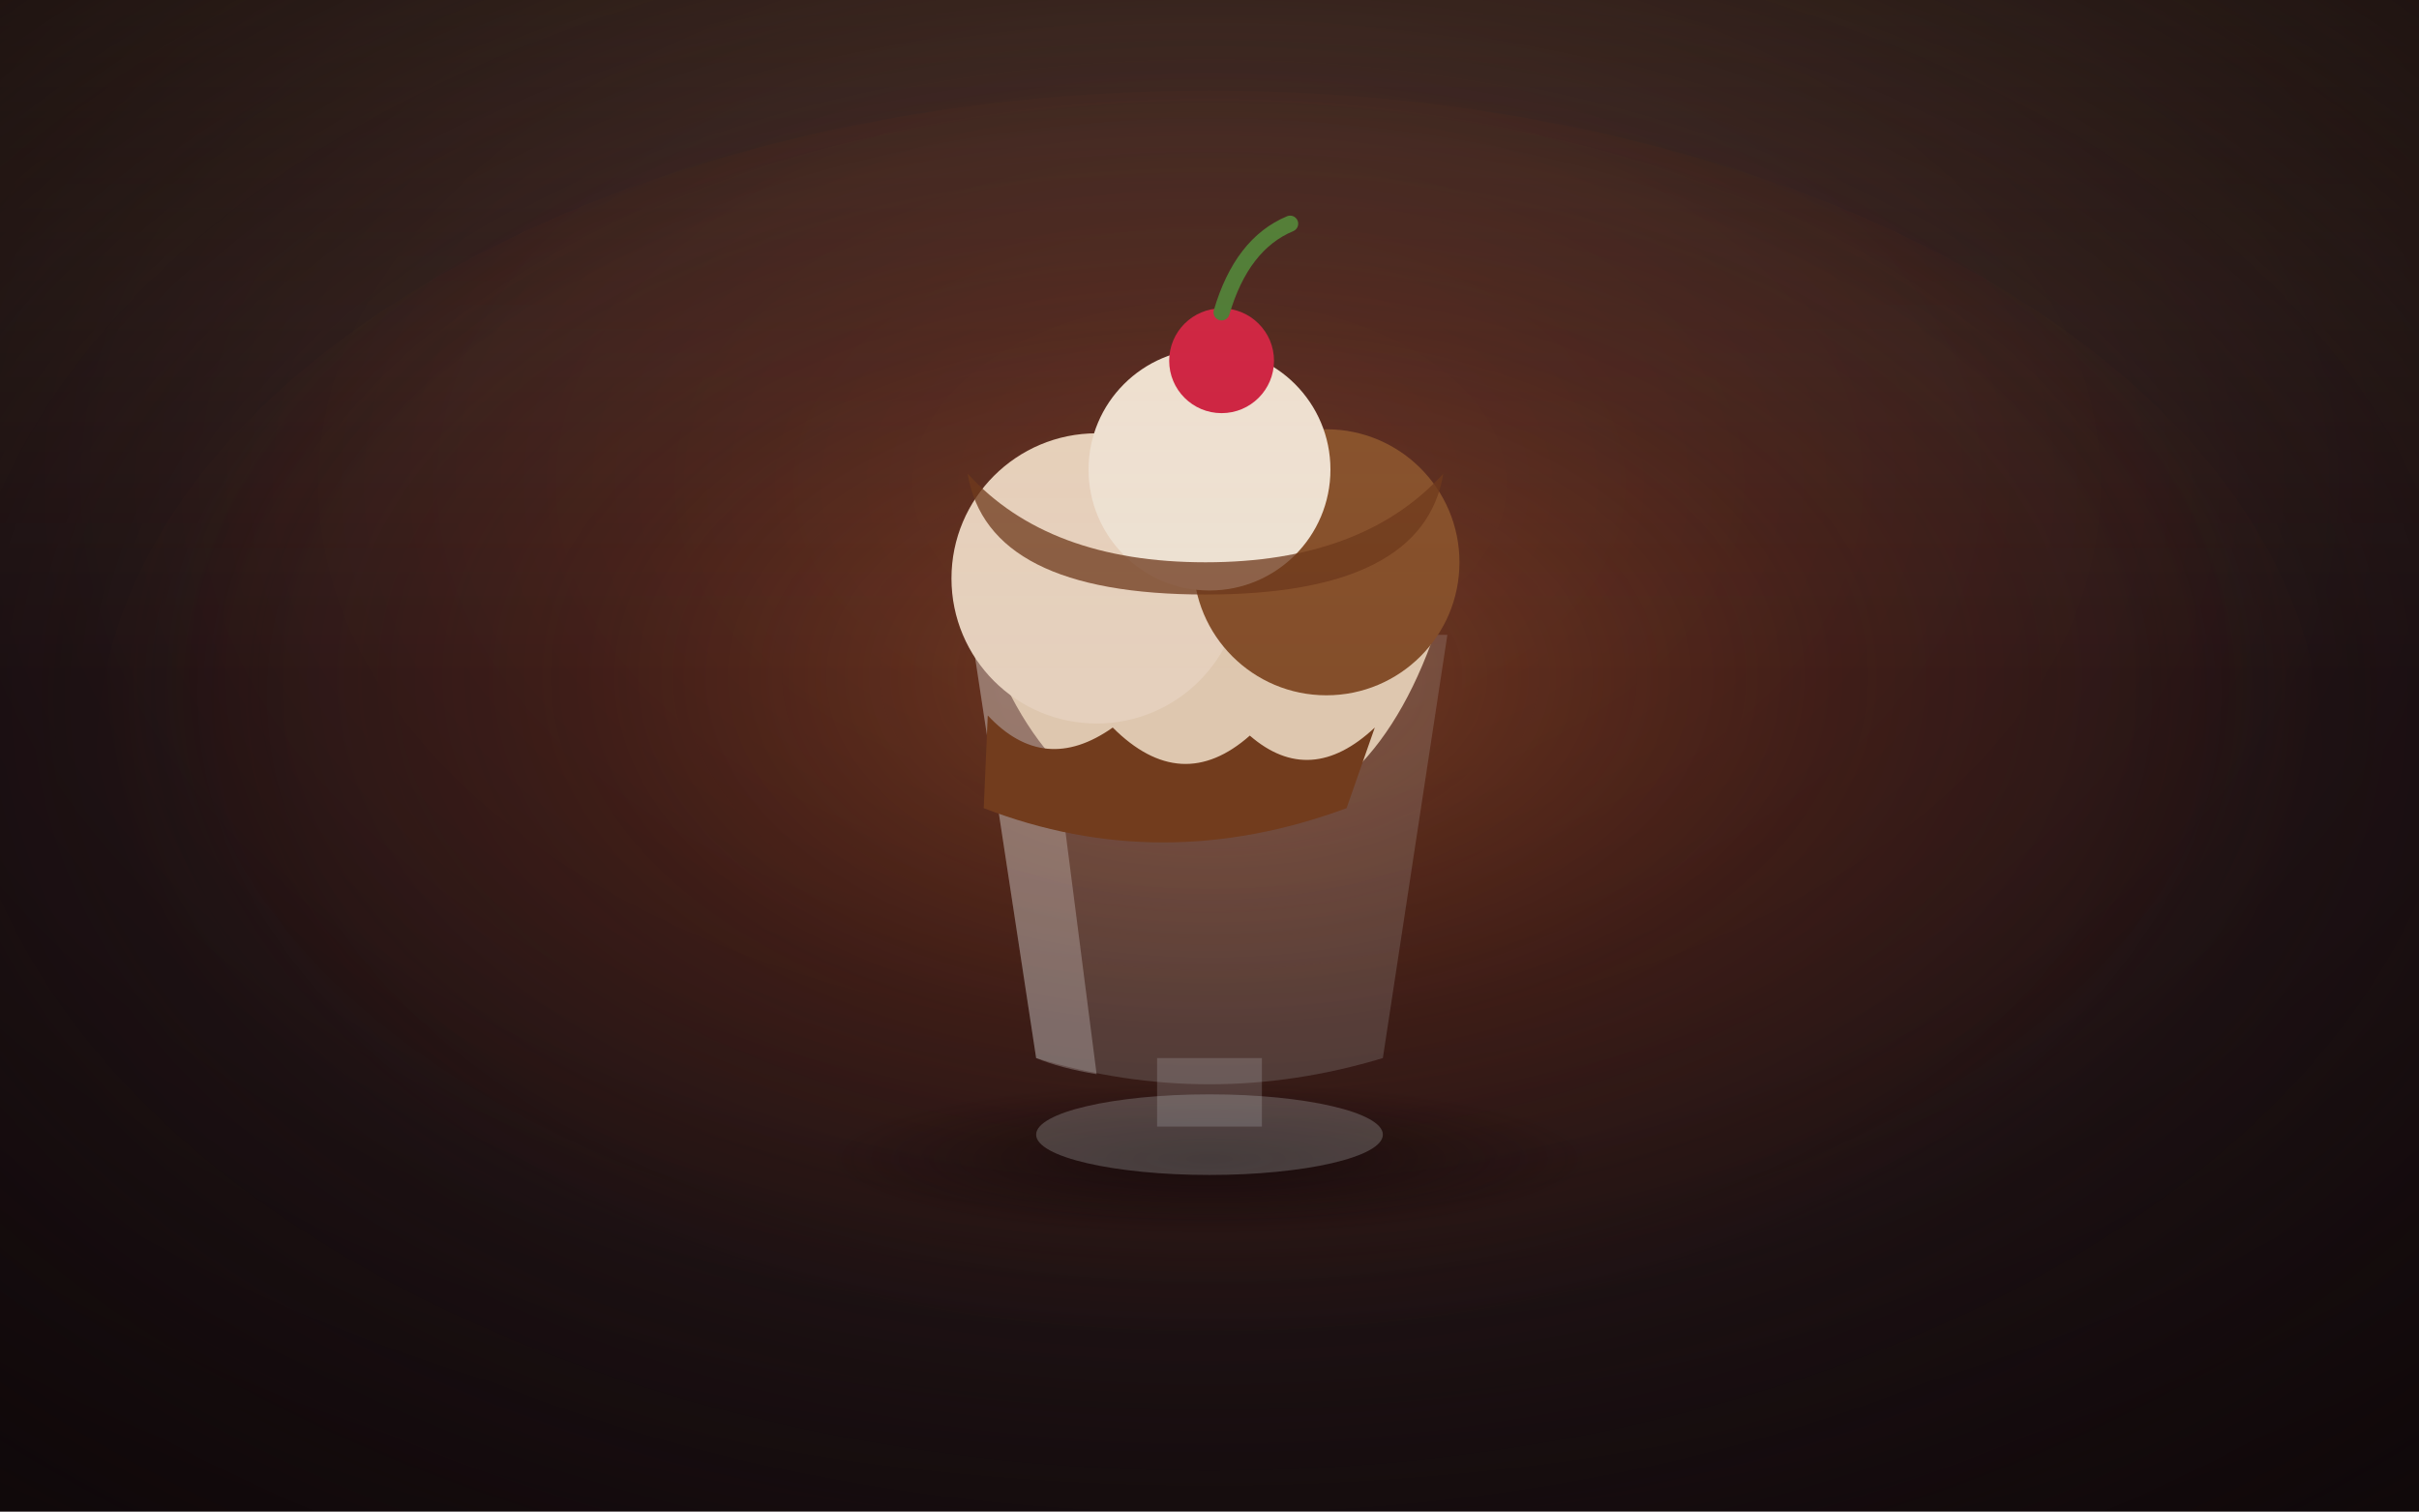
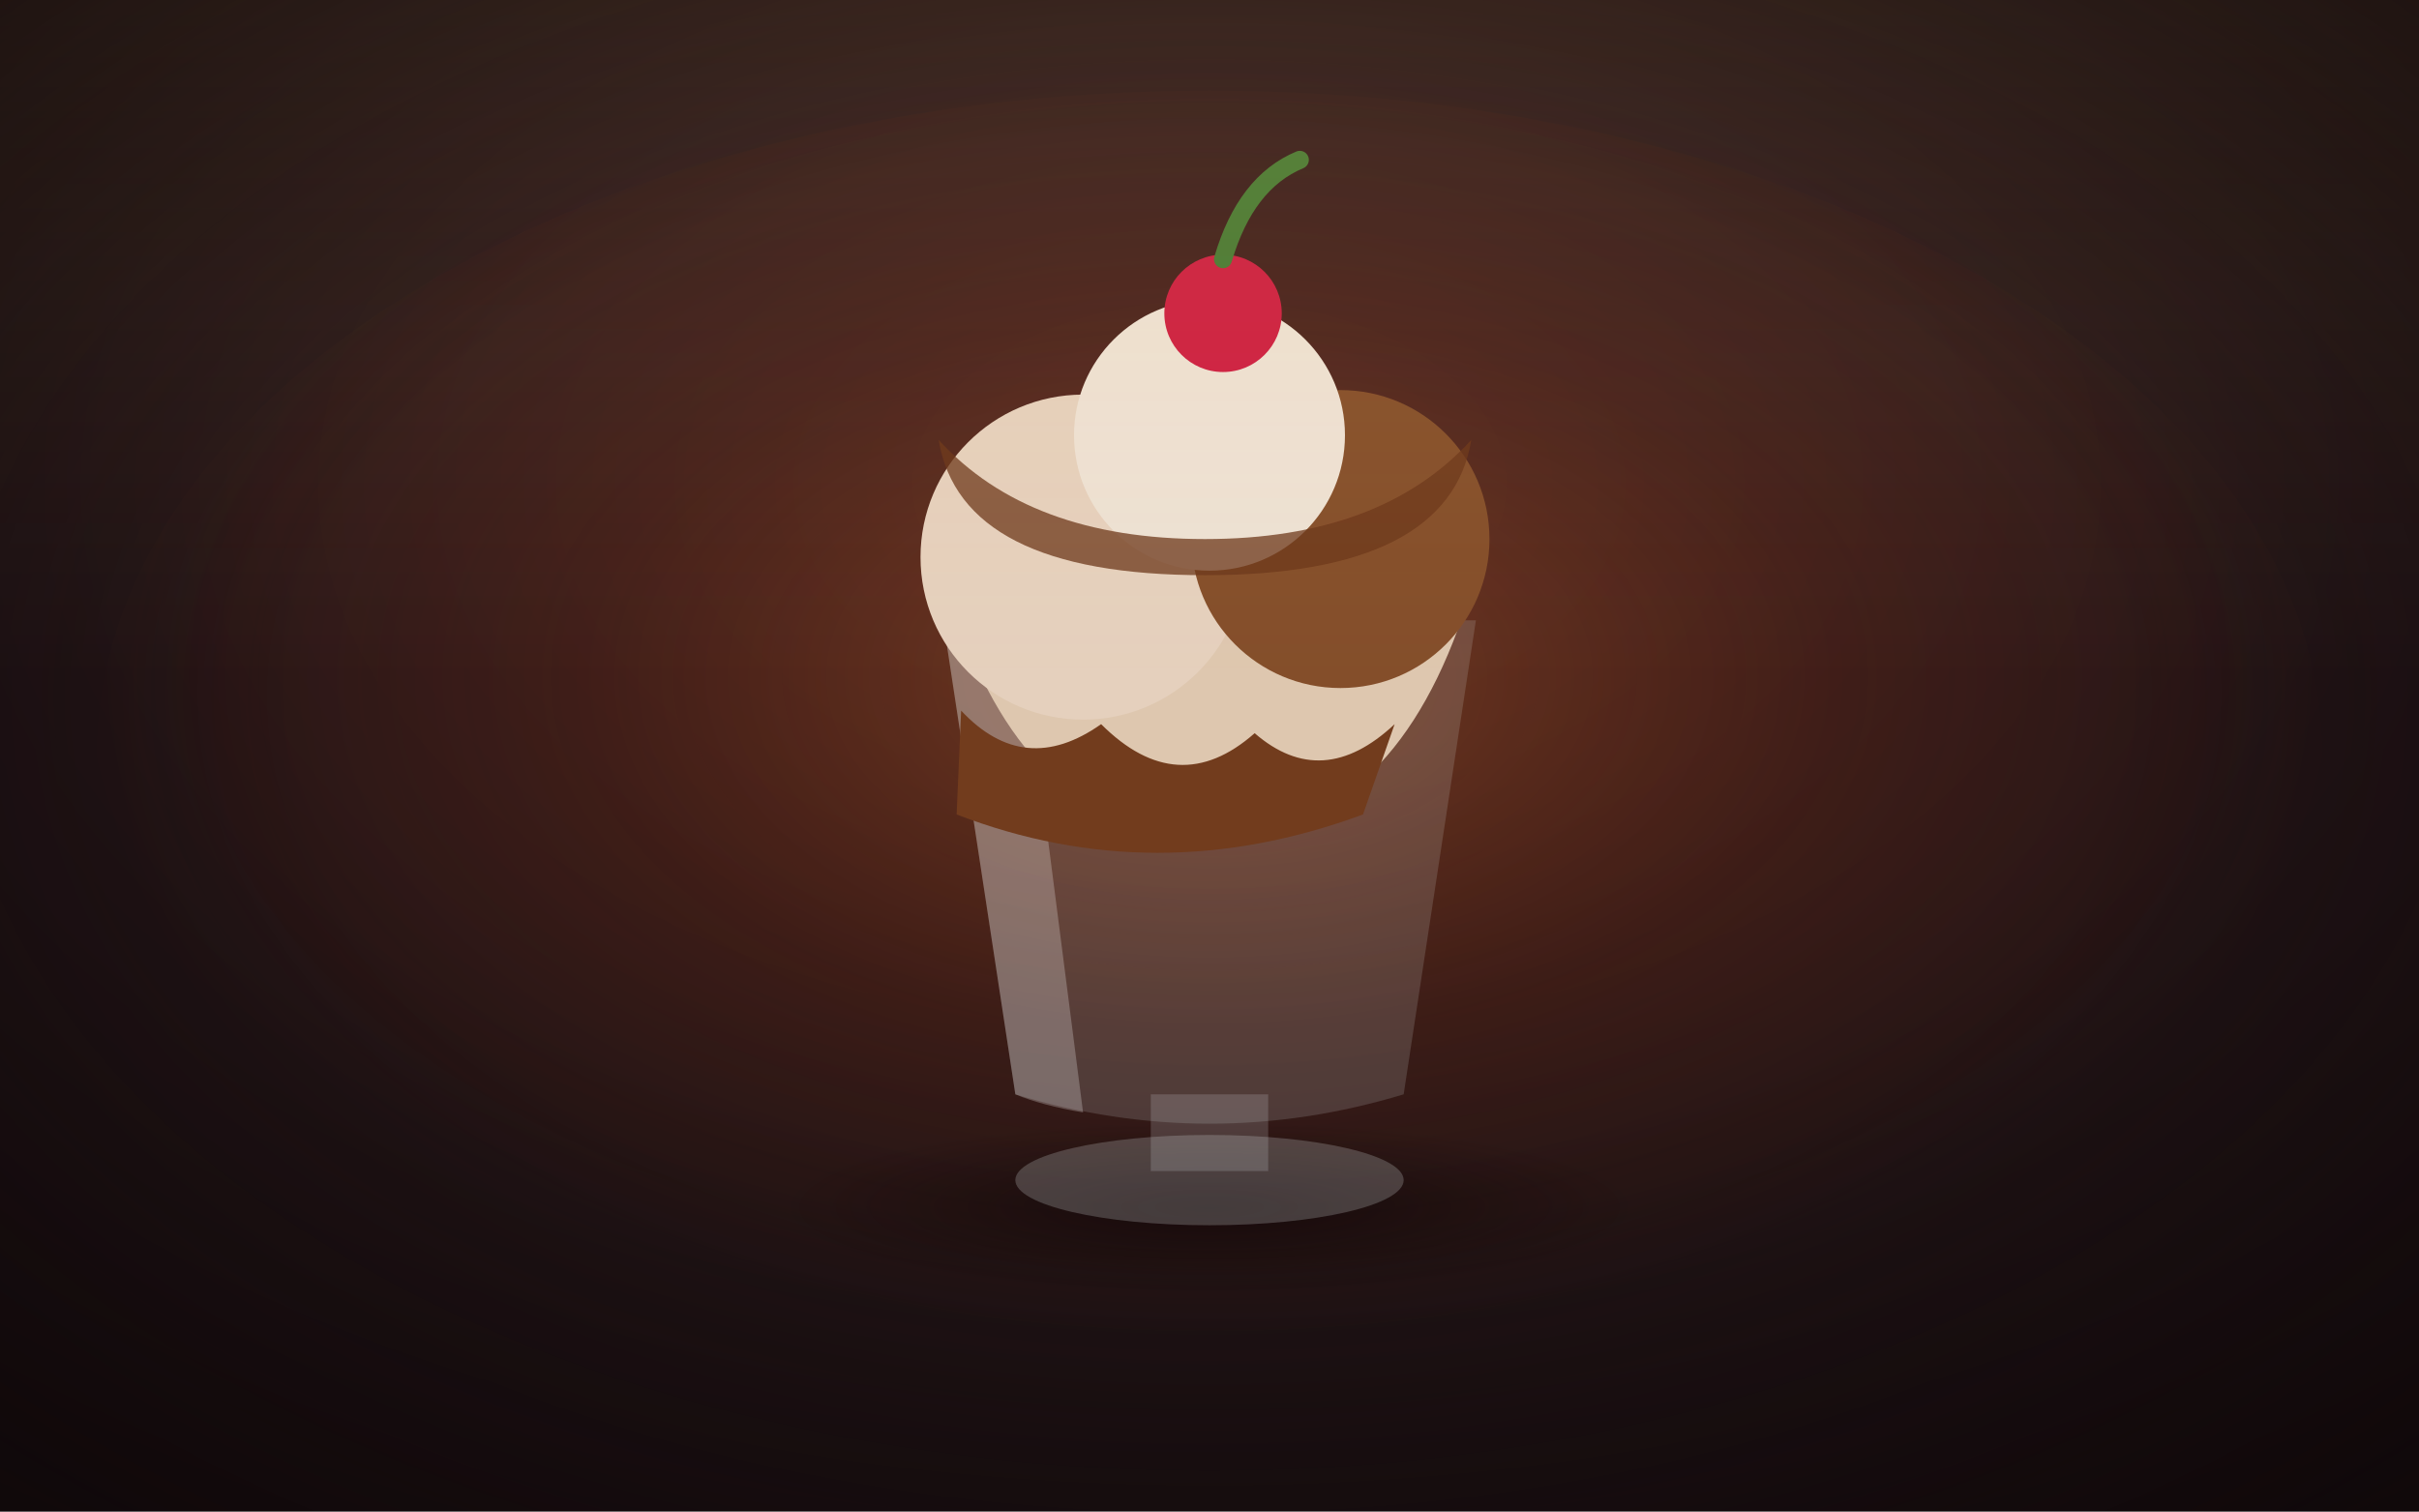
<svg xmlns="http://www.w3.org/2000/svg" viewBox="0 0 1200 750" width="1200" height="750">
  <defs>
    <radialGradient id="ground" cx="50%" cy="32%" r="84%">
      <stop offset="0%" stop-color="hsl(349.21 33% 17%)" />
      <stop offset="58%" stop-color="hsl(349.21 26% 10%)" />
      <stop offset="100%" stop-color="hsl(349.21 22% 6%)" />
    </radialGradient>
    <radialGradient id="keyLight" cx="50%" cy="44%" r="50%">
      <stop offset="0%" stop-color="hsl(26 96% 58% / 0.34)" />
      <stop offset="55%" stop-color="hsl(20 92% 46% / 0.116)" />
      <stop offset="100%" stop-color="hsl(20 90% 40% / 0)" />
    </radialGradient>
    <radialGradient id="dishShadow" cx="50%" cy="50%" r="50%">
      <stop offset="0%" stop-color="hsl(349.21 60% 3% / 0.6)" />
      <stop offset="100%" stop-color="hsl(349.21 60% 3% / 0)" />
    </radialGradient>
    <radialGradient id="vignette" cx="50%" cy="46%" r="72%">
      <stop offset="52%" stop-color="hsl(349.21 40% 4% / 0)" />
      <stop offset="100%" stop-color="hsl(349.21 40% 4% / 0.62)" />
    </radialGradient>
    <linearGradient id="topSheen" x1="0" y1="0" x2="0" y2="1">
      <stop offset="0%" stop-color="hsl(38 100% 72% / 0.11)" />
      <stop offset="45%" stop-color="hsl(38 100% 72% / 0)" />
    </linearGradient>
  </defs>
  <rect width="1200" height="750" fill="url(#ground)" />
  <ellipse cx="600" cy="375" rx="552" ry="330" fill="url(#keyLight)" />
-   <g transform="translate(600 375) scale(1)">
+   <g transform="translate(600 375) scale(1.12)">
    <ellipse cx="0" cy="200" rx="190" ry="38" fill="url(#dishShadow)" />
    <path d="M-118 -60 L118 -60 L86 150 q-86 26 -172 0 z" fill="hsl(200 20% 90% / 0.16)" />
    <path d="M-118 -60 L-84 -60 L-56 158 q-18 -3 -30 -8 z" fill="hsl(0 0% 100% / 0.24)" />
    <rect x="-26" y="150" width="52" height="34" fill="hsl(200 20% 90% / 0.18)" />
    <ellipse cx="0" cy="188" rx="86" ry="20" fill="hsl(200 20% 90% / 0.22)" />
    <path d="M-110 -56 q34 92 110 92 q76 0 110 -92 z" fill="hsl(30 42% 78%)" />
    <path d="M-110 -20 q28 30 62 6 q34 34 68 4 q30 26 62 -4 l-14 40 q-92 34 -180 0 z" fill="hsl(22 60% 28%)" />
    <circle cx="-56" cy="-88" r="72" fill="hsl(28 44% 82%)" />
    <circle cx="58" cy="-96" r="66" fill="hsl(24 52% 34%)" />
    <circle cx="0" cy="-142" r="60" fill="hsl(32 40% 88%)" />
    <path d="M-120 -140 q40 44 118 44 q78 0 118 -44 q-10 60 -118 60 q-108 0 -118 -60 z" fill="hsl(20 62% 26%)" opacity="0.75" />
    <circle cx="6" cy="-196" r="26" fill="hsl(348 74% 46%)" />
    <path d="M6 -220 q10 -34 34 -44" stroke="hsl(104 40% 34%)" stroke-width="8" fill="none" stroke-linecap="round" />
  </g>
  <rect width="1200" height="750" fill="url(#topSheen)" />
  <rect width="1200" height="750" fill="url(#vignette)" />
</svg>
